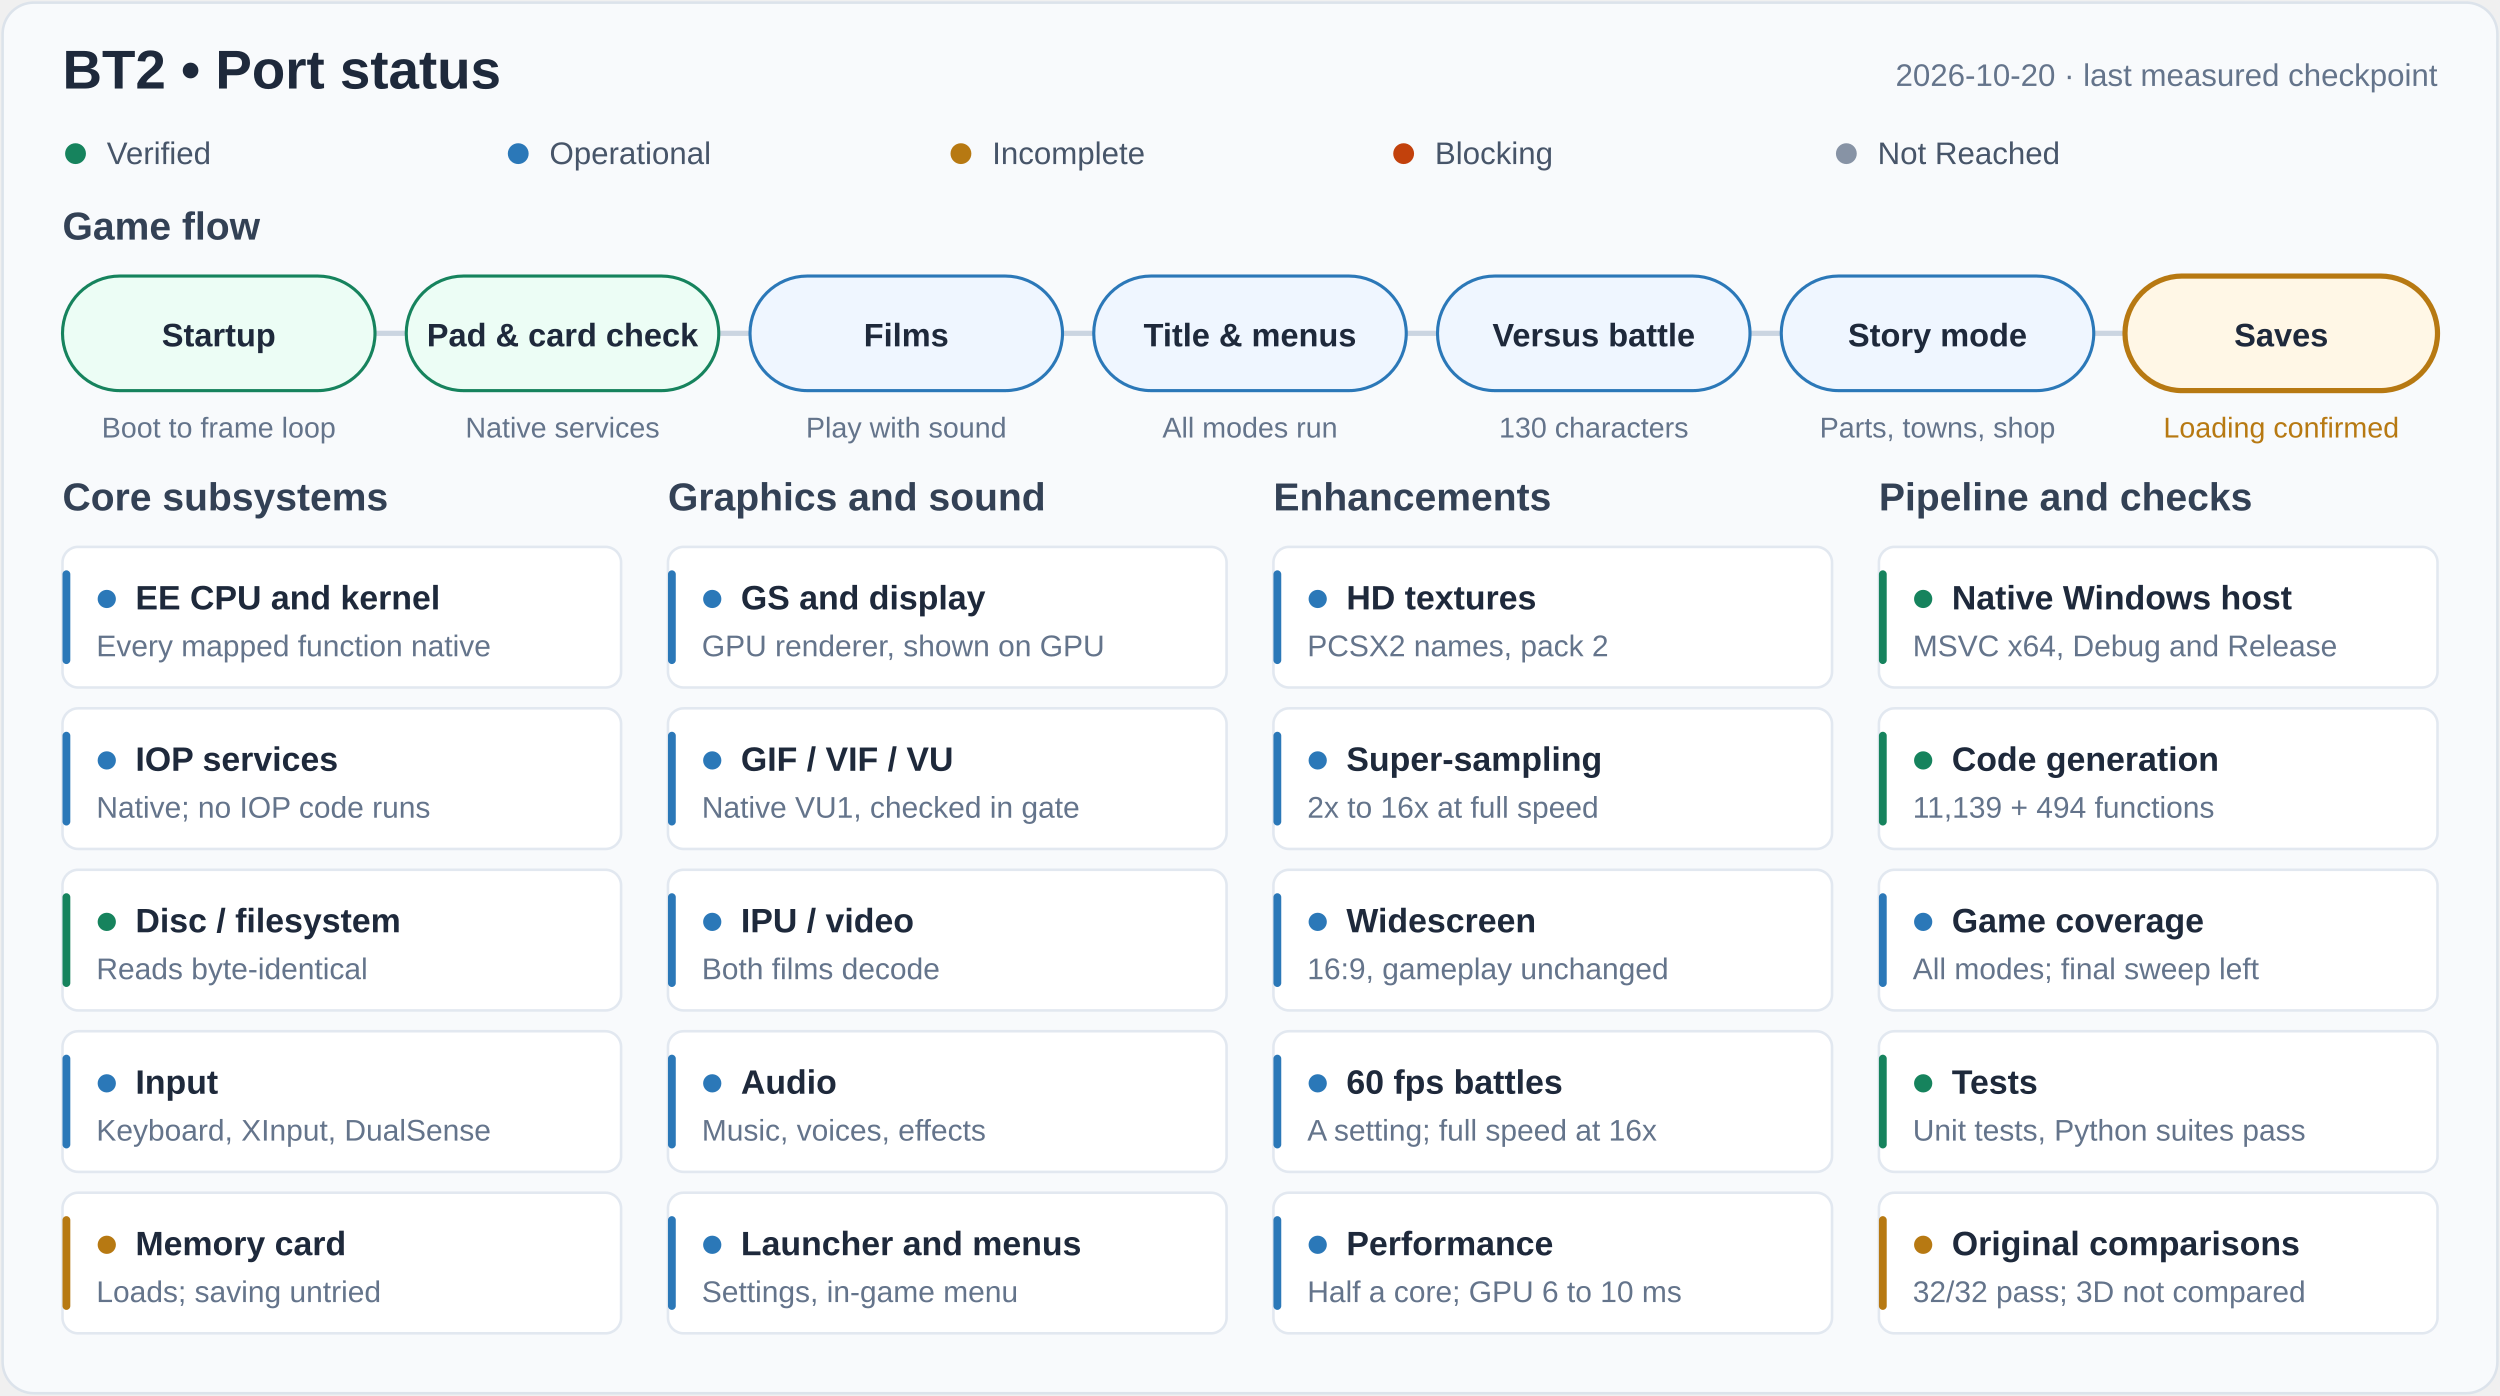
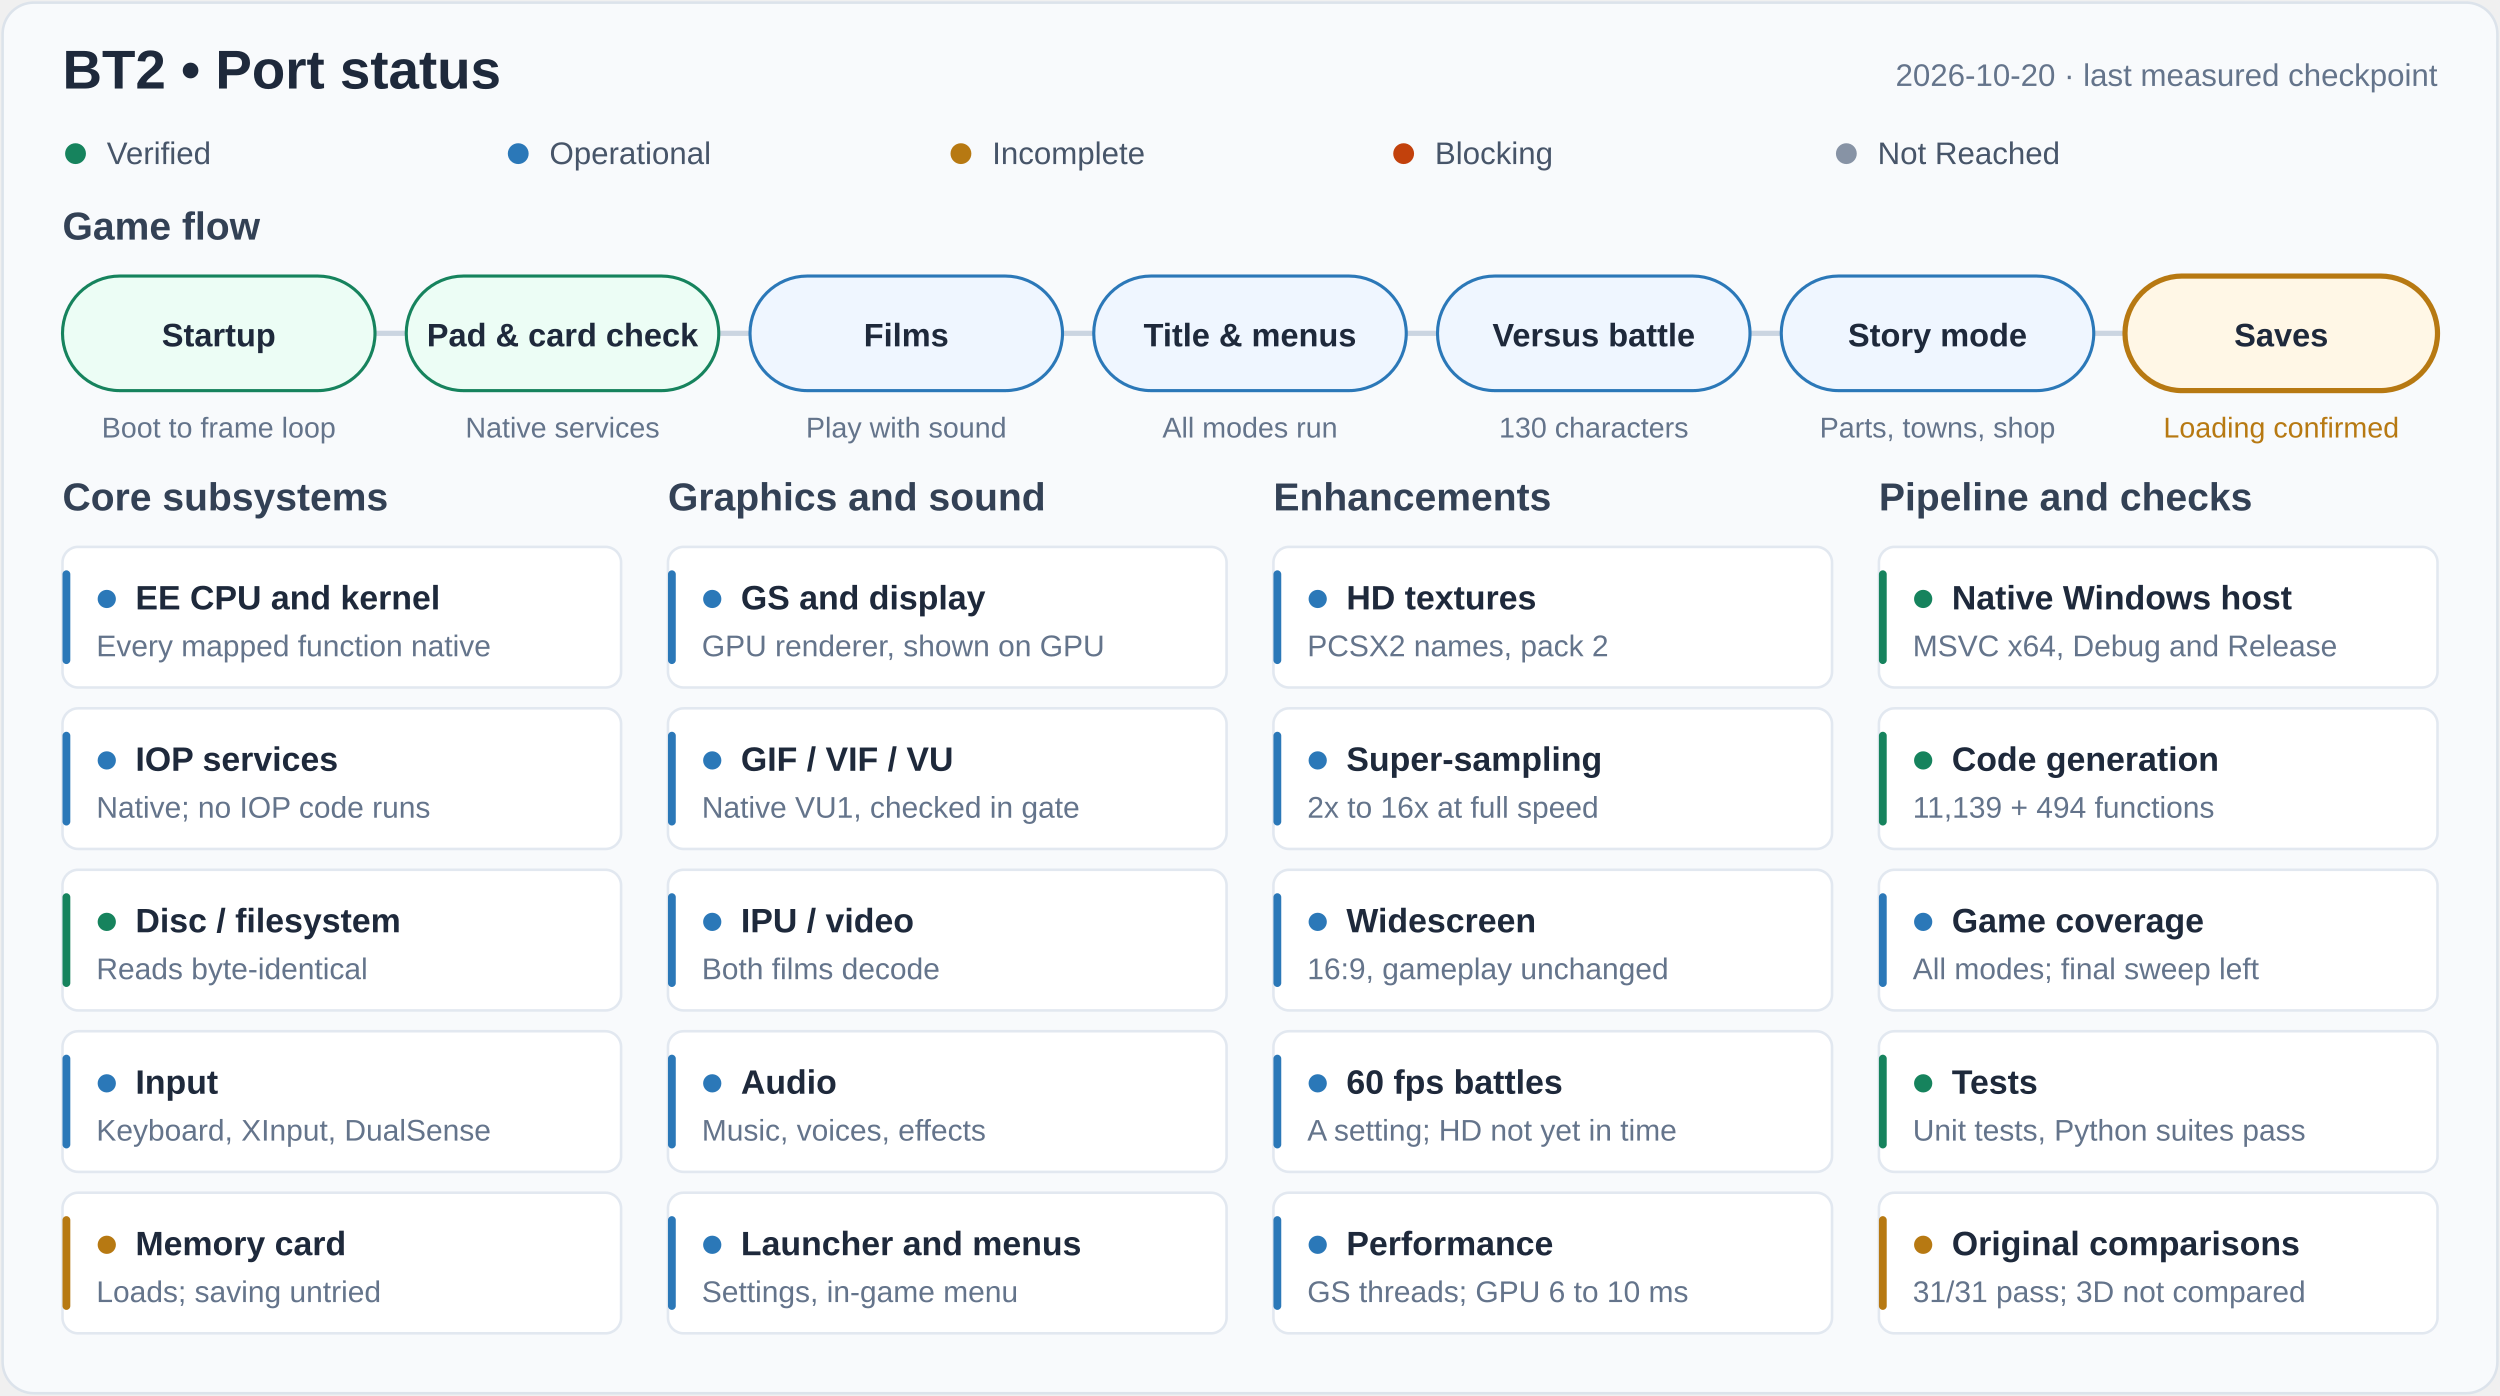
<svg xmlns="http://www.w3.org/2000/svg" width="960" height="536" viewBox="0 0 960 536" role="img" aria-labelledby="title desc">
  <rect x="1" y="1" width="958" height="534" rx="12" fill="#f8fafc" stroke="#dce3eb" />
  <g font-family="Segoe UI,Arial,sans-serif">
    <text x="24" y="34" font-size="21" font-weight="600" fill="#1e293b">BT2 • Port status</text>
    <text x="936" y="33" text-anchor="end" font-size="12" fill="#64748b">2026-10-20 · last measured checkpoint</text>
    <circle cx="29" cy="59" r="4" fill="#16835d" />
    <text x="41" y="63" font-size="12" fill="#475569">Verified</text>
    <circle cx="199" cy="59" r="4" fill="#2b78b8" />
    <text x="211" y="63" font-size="12" fill="#475569">Operational</text>
    <circle cx="369" cy="59" r="4" fill="#b77912" />
    <text x="381" y="63" font-size="12" fill="#475569">Incomplete</text>
    <circle cx="539" cy="59" r="4" fill="#c2410c" />
    <text x="551" y="63" font-size="12" fill="#475569">Blocking</text>
    <circle cx="709" cy="59" r="4" fill="#8793a5" />
    <text x="721" y="63" font-size="12" fill="#475569">Not Reached</text>
    <text x="24" y="92" font-size="15" font-weight="600" fill="#334155">Game flow</text>
    <line x1="84.0" y1="128" x2="876.0" y2="128" stroke="#cbd5e1" stroke-width="2" />
    <g>
      <rect x="24.0" y="106" width="120.0" height="44" rx="22" fill="#ecfdf5" stroke="#16835d" stroke-width="1.2" />
      <text x="84.0" y="133" text-anchor="middle" font-size="12.5" font-weight="600" fill="#1e293b">Startup</text>
      <text x="84.0" y="168" text-anchor="middle" font-size="11" fill="#64748b">Boot to frame loop</text>
    </g>
    <g>
      <rect x="156.0" y="106" width="120.0" height="44" rx="22" fill="#ecfdf5" stroke="#16835d" stroke-width="1.2" />
      <text x="216.0" y="133" text-anchor="middle" font-size="12.5" font-weight="600" fill="#1e293b">Pad &amp; card check</text>
      <text x="216.0" y="168" text-anchor="middle" font-size="11" fill="#64748b">Native services</text>
    </g>
    <g>
      <rect x="288.0" y="106" width="120.0" height="44" rx="22" fill="#eff6ff" stroke="#2b78b8" stroke-width="1.2" />
      <text x="348.0" y="133" text-anchor="middle" font-size="12.5" font-weight="600" fill="#1e293b">Films</text>
      <text x="348.0" y="168" text-anchor="middle" font-size="11" fill="#64748b">Play with sound</text>
    </g>
    <g>
      <rect x="420.0" y="106" width="120.0" height="44" rx="22" fill="#eff6ff" stroke="#2b78b8" stroke-width="1.2" />
      <text x="480.0" y="133" text-anchor="middle" font-size="12.5" font-weight="600" fill="#1e293b">Title &amp; menus</text>
      <text x="480.0" y="168" text-anchor="middle" font-size="11" fill="#64748b">All modes run</text>
    </g>
    <g>
      <rect x="552.0" y="106" width="120.0" height="44" rx="22" fill="#eff6ff" stroke="#2b78b8" stroke-width="1.2" />
      <text x="612.0" y="133" text-anchor="middle" font-size="12.5" font-weight="600" fill="#1e293b">Versus battle</text>
      <text x="612.0" y="168" text-anchor="middle" font-size="11" fill="#64748b">130 characters</text>
    </g>
    <g>
      <rect x="684.0" y="106" width="120.0" height="44" rx="22" fill="#eff6ff" stroke="#2b78b8" stroke-width="1.2" />
      <text x="744.0" y="133" text-anchor="middle" font-size="12.5" font-weight="600" fill="#1e293b">Story mode</text>
      <text x="744.0" y="168" text-anchor="middle" font-size="11" fill="#64748b">Parts, towns, shop</text>
    </g>
    <g>
      <rect x="816.0" y="106" width="120.0" height="44" rx="22" fill="#fff7e6" stroke="#b77912" stroke-width="2" />
      <text x="876.0" y="133" text-anchor="middle" font-size="12.5" font-weight="600" fill="#1e293b">Saves</text>
      <text x="876.0" y="168" text-anchor="middle" font-size="11" fill="#b77912">Loading confirmed</text>
    </g>
    <text x="24.0" y="196" font-size="15" font-weight="600" fill="#334155">Core subsystems</text>
    <g>
      <rect x="24.0" y="210" width="214.5" height="54" rx="6" fill="#fff" stroke="#e2e8f0" />
      <rect x="24.0" y="219" width="3" height="36" rx="1.5" fill="#2b78b8" />
      <circle cx="41.0" cy="230" r="3.5" fill="#2b78b8" />
      <text x="52.0" y="234" font-size="13" font-weight="600" fill="#1e293b">EE CPU and kernel</text>
      <text x="37.0" y="252" font-size="11.5" fill="#64748b">Every mapped function native</text>
    </g>
    <g>
      <rect x="24.0" y="272" width="214.5" height="54" rx="6" fill="#fff" stroke="#e2e8f0" />
      <rect x="24.0" y="281" width="3" height="36" rx="1.5" fill="#2b78b8" />
      <circle cx="41.0" cy="292" r="3.5" fill="#2b78b8" />
      <text x="52.0" y="296" font-size="13" font-weight="600" fill="#1e293b">IOP services</text>
      <text x="37.0" y="314" font-size="11.5" fill="#64748b">Native; no IOP code runs</text>
    </g>
    <g>
      <rect x="24.0" y="334" width="214.5" height="54" rx="6" fill="#fff" stroke="#e2e8f0" />
      <rect x="24.0" y="343" width="3" height="36" rx="1.5" fill="#16835d" />
      <circle cx="41.0" cy="354" r="3.5" fill="#16835d" />
      <text x="52.0" y="358" font-size="13" font-weight="600" fill="#1e293b">Disc / filesystem</text>
      <text x="37.0" y="376" font-size="11.5" fill="#64748b">Reads byte-identical</text>
    </g>
    <g>
      <rect x="24.0" y="396" width="214.5" height="54" rx="6" fill="#fff" stroke="#e2e8f0" />
      <rect x="24.0" y="405" width="3" height="36" rx="1.5" fill="#2b78b8" />
      <circle cx="41.0" cy="416" r="3.5" fill="#2b78b8" />
      <text x="52.0" y="420" font-size="13" font-weight="600" fill="#1e293b">Input</text>
      <text x="37.0" y="438" font-size="11.5" fill="#64748b">Keyboard, XInput, DualSense</text>
    </g>
    <g>
      <rect x="24.0" y="458" width="214.5" height="54" rx="6" fill="#fff" stroke="#e2e8f0" />
      <rect x="24.0" y="467" width="3" height="36" rx="1.5" fill="#b77912" />
      <circle cx="41.0" cy="478" r="3.5" fill="#b77912" />
      <text x="52.0" y="482" font-size="13" font-weight="600" fill="#1e293b">Memory card</text>
      <text x="37.0" y="500" font-size="11.5" fill="#64748b">Loads; saving untried</text>
    </g>
    <text x="256.5" y="196" font-size="15" font-weight="600" fill="#334155">Graphics and sound</text>
    <g>
      <rect x="256.5" y="210" width="214.5" height="54" rx="6" fill="#fff" stroke="#e2e8f0" />
      <rect x="256.5" y="219" width="3" height="36" rx="1.5" fill="#2b78b8" />
      <circle cx="273.5" cy="230" r="3.5" fill="#2b78b8" />
      <text x="284.5" y="234" font-size="13" font-weight="600" fill="#1e293b">GS and display</text>
      <text x="269.5" y="252" font-size="11.5" fill="#64748b">GPU renderer, shown on GPU</text>
    </g>
    <g>
      <rect x="256.5" y="272" width="214.5" height="54" rx="6" fill="#fff" stroke="#e2e8f0" />
      <rect x="256.5" y="281" width="3" height="36" rx="1.5" fill="#2b78b8" />
      <circle cx="273.5" cy="292" r="3.5" fill="#2b78b8" />
      <text x="284.5" y="296" font-size="13" font-weight="600" fill="#1e293b">GIF / VIF / VU</text>
      <text x="269.5" y="314" font-size="11.5" fill="#64748b">Native VU1, checked in gate</text>
    </g>
    <g>
      <rect x="256.5" y="334" width="214.5" height="54" rx="6" fill="#fff" stroke="#e2e8f0" />
      <rect x="256.5" y="343" width="3" height="36" rx="1.5" fill="#2b78b8" />
      <circle cx="273.5" cy="354" r="3.5" fill="#2b78b8" />
      <text x="284.5" y="358" font-size="13" font-weight="600" fill="#1e293b">IPU / video</text>
      <text x="269.5" y="376" font-size="11.5" fill="#64748b">Both films decode</text>
    </g>
    <g>
      <rect x="256.5" y="396" width="214.5" height="54" rx="6" fill="#fff" stroke="#e2e8f0" />
      <rect x="256.5" y="405" width="3" height="36" rx="1.5" fill="#2b78b8" />
      <circle cx="273.5" cy="416" r="3.5" fill="#2b78b8" />
      <text x="284.5" y="420" font-size="13" font-weight="600" fill="#1e293b">Audio</text>
      <text x="269.5" y="438" font-size="11.5" fill="#64748b">Music, voices, effects</text>
    </g>
    <g>
      <rect x="256.5" y="458" width="214.5" height="54" rx="6" fill="#fff" stroke="#e2e8f0" />
      <rect x="256.5" y="467" width="3" height="36" rx="1.5" fill="#2b78b8" />
      <circle cx="273.5" cy="478" r="3.5" fill="#2b78b8" />
      <text x="284.5" y="482" font-size="13" font-weight="600" fill="#1e293b">Launcher and menus</text>
      <text x="269.5" y="500" font-size="11.5" fill="#64748b">Settings, in-game menu</text>
    </g>
    <text x="489.0" y="196" font-size="15" font-weight="600" fill="#334155">Enhancements</text>
    <g>
      <rect x="489.0" y="210" width="214.5" height="54" rx="6" fill="#fff" stroke="#e2e8f0" />
      <rect x="489.0" y="219" width="3" height="36" rx="1.5" fill="#2b78b8" />
      <circle cx="506.0" cy="230" r="3.5" fill="#2b78b8" />
      <text x="517.0" y="234" font-size="13" font-weight="600" fill="#1e293b">HD textures</text>
      <text x="502.0" y="252" font-size="11.5" fill="#64748b">PCSX2 names, pack 2</text>
    </g>
    <g>
      <rect x="489.0" y="272" width="214.5" height="54" rx="6" fill="#fff" stroke="#e2e8f0" />
      <rect x="489.0" y="281" width="3" height="36" rx="1.5" fill="#2b78b8" />
      <circle cx="506.0" cy="292" r="3.5" fill="#2b78b8" />
      <text x="517.0" y="296" font-size="13" font-weight="600" fill="#1e293b">Super-sampling</text>
      <text x="502.0" y="314" font-size="11.5" fill="#64748b">2x to 16x at full speed</text>
    </g>
    <g>
      <rect x="489.0" y="334" width="214.5" height="54" rx="6" fill="#fff" stroke="#e2e8f0" />
      <rect x="489.0" y="343" width="3" height="36" rx="1.5" fill="#2b78b8" />
      <circle cx="506.0" cy="354" r="3.5" fill="#2b78b8" />
      <text x="517.0" y="358" font-size="13" font-weight="600" fill="#1e293b">Widescreen</text>
      <text x="502.0" y="376" font-size="11.5" fill="#64748b">16:9, gameplay unchanged</text>
    </g>
    <g>
      <rect x="489.0" y="396" width="214.5" height="54" rx="6" fill="#fff" stroke="#e2e8f0" />
      <rect x="489.0" y="405" width="3" height="36" rx="1.5" fill="#2b78b8" />
      <circle cx="506.0" cy="416" r="3.5" fill="#2b78b8" />
      <text x="517.0" y="420" font-size="13" font-weight="600" fill="#1e293b">60 fps battles</text>
-       <text x="502.0" y="438" font-size="11.5" fill="#64748b">A setting; full speed at 16x</text>
+       <text x="502.0" y="438" font-size="11.5" fill="#64748b">A setting; HD not yet in time</text>
    </g>
    <g>
      <rect x="489.0" y="458" width="214.5" height="54" rx="6" fill="#fff" stroke="#e2e8f0" />
      <rect x="489.0" y="467" width="3" height="36" rx="1.5" fill="#2b78b8" />
      <circle cx="506.0" cy="478" r="3.5" fill="#2b78b8" />
      <text x="517.0" y="482" font-size="13" font-weight="600" fill="#1e293b">Performance</text>
-       <text x="502.0" y="500" font-size="11.5" fill="#64748b">Half a core; GPU 6 to 10 ms</text>
+       <text x="502.0" y="500" font-size="11.5" fill="#64748b">GS threads; GPU 6 to 10 ms</text>
    </g>
    <text x="721.5" y="196" font-size="15" font-weight="600" fill="#334155">Pipeline and checks</text>
    <g>
      <rect x="721.5" y="210" width="214.5" height="54" rx="6" fill="#fff" stroke="#e2e8f0" />
      <rect x="721.5" y="219" width="3" height="36" rx="1.5" fill="#16835d" />
      <circle cx="738.5" cy="230" r="3.5" fill="#16835d" />
      <text x="749.5" y="234" font-size="13" font-weight="600" fill="#1e293b">Native Windows host</text>
      <text x="734.5" y="252" font-size="11.5" fill="#64748b">MSVC x64, Debug and Release</text>
    </g>
    <g>
      <rect x="721.5" y="272" width="214.5" height="54" rx="6" fill="#fff" stroke="#e2e8f0" />
      <rect x="721.5" y="281" width="3" height="36" rx="1.5" fill="#16835d" />
      <circle cx="738.5" cy="292" r="3.5" fill="#16835d" />
      <text x="749.5" y="296" font-size="13" font-weight="600" fill="#1e293b">Code generation</text>
      <text x="734.5" y="314" font-size="11.5" fill="#64748b">11,139 + 494 functions</text>
    </g>
    <g>
      <rect x="721.5" y="334" width="214.5" height="54" rx="6" fill="#fff" stroke="#e2e8f0" />
      <rect x="721.5" y="343" width="3" height="36" rx="1.5" fill="#2b78b8" />
      <circle cx="738.5" cy="354" r="3.5" fill="#2b78b8" />
      <text x="749.5" y="358" font-size="13" font-weight="600" fill="#1e293b">Game coverage</text>
      <text x="734.5" y="376" font-size="11.5" fill="#64748b">All modes; final sweep left</text>
    </g>
    <g>
      <rect x="721.5" y="396" width="214.5" height="54" rx="6" fill="#fff" stroke="#e2e8f0" />
      <rect x="721.5" y="405" width="3" height="36" rx="1.5" fill="#16835d" />
      <circle cx="738.5" cy="416" r="3.5" fill="#16835d" />
      <text x="749.5" y="420" font-size="13" font-weight="600" fill="#1e293b">Tests</text>
      <text x="734.5" y="438" font-size="11.5" fill="#64748b">Unit tests, Python suites pass</text>
    </g>
    <g>
      <rect x="721.5" y="458" width="214.5" height="54" rx="6" fill="#fff" stroke="#e2e8f0" />
      <rect x="721.5" y="467" width="3" height="36" rx="1.5" fill="#b77912" />
      <circle cx="738.5" cy="478" r="3.5" fill="#b77912" />
      <text x="749.5" y="482" font-size="13" font-weight="600" fill="#1e293b">Original comparisons</text>
-       <text x="734.5" y="500" font-size="11.5" fill="#64748b">32/32 pass; 3D not compared</text>
+       <text x="734.5" y="500" font-size="11.5" fill="#64748b">31/31 pass; 3D not compared</text>
    </g>
  </g>
</svg>
